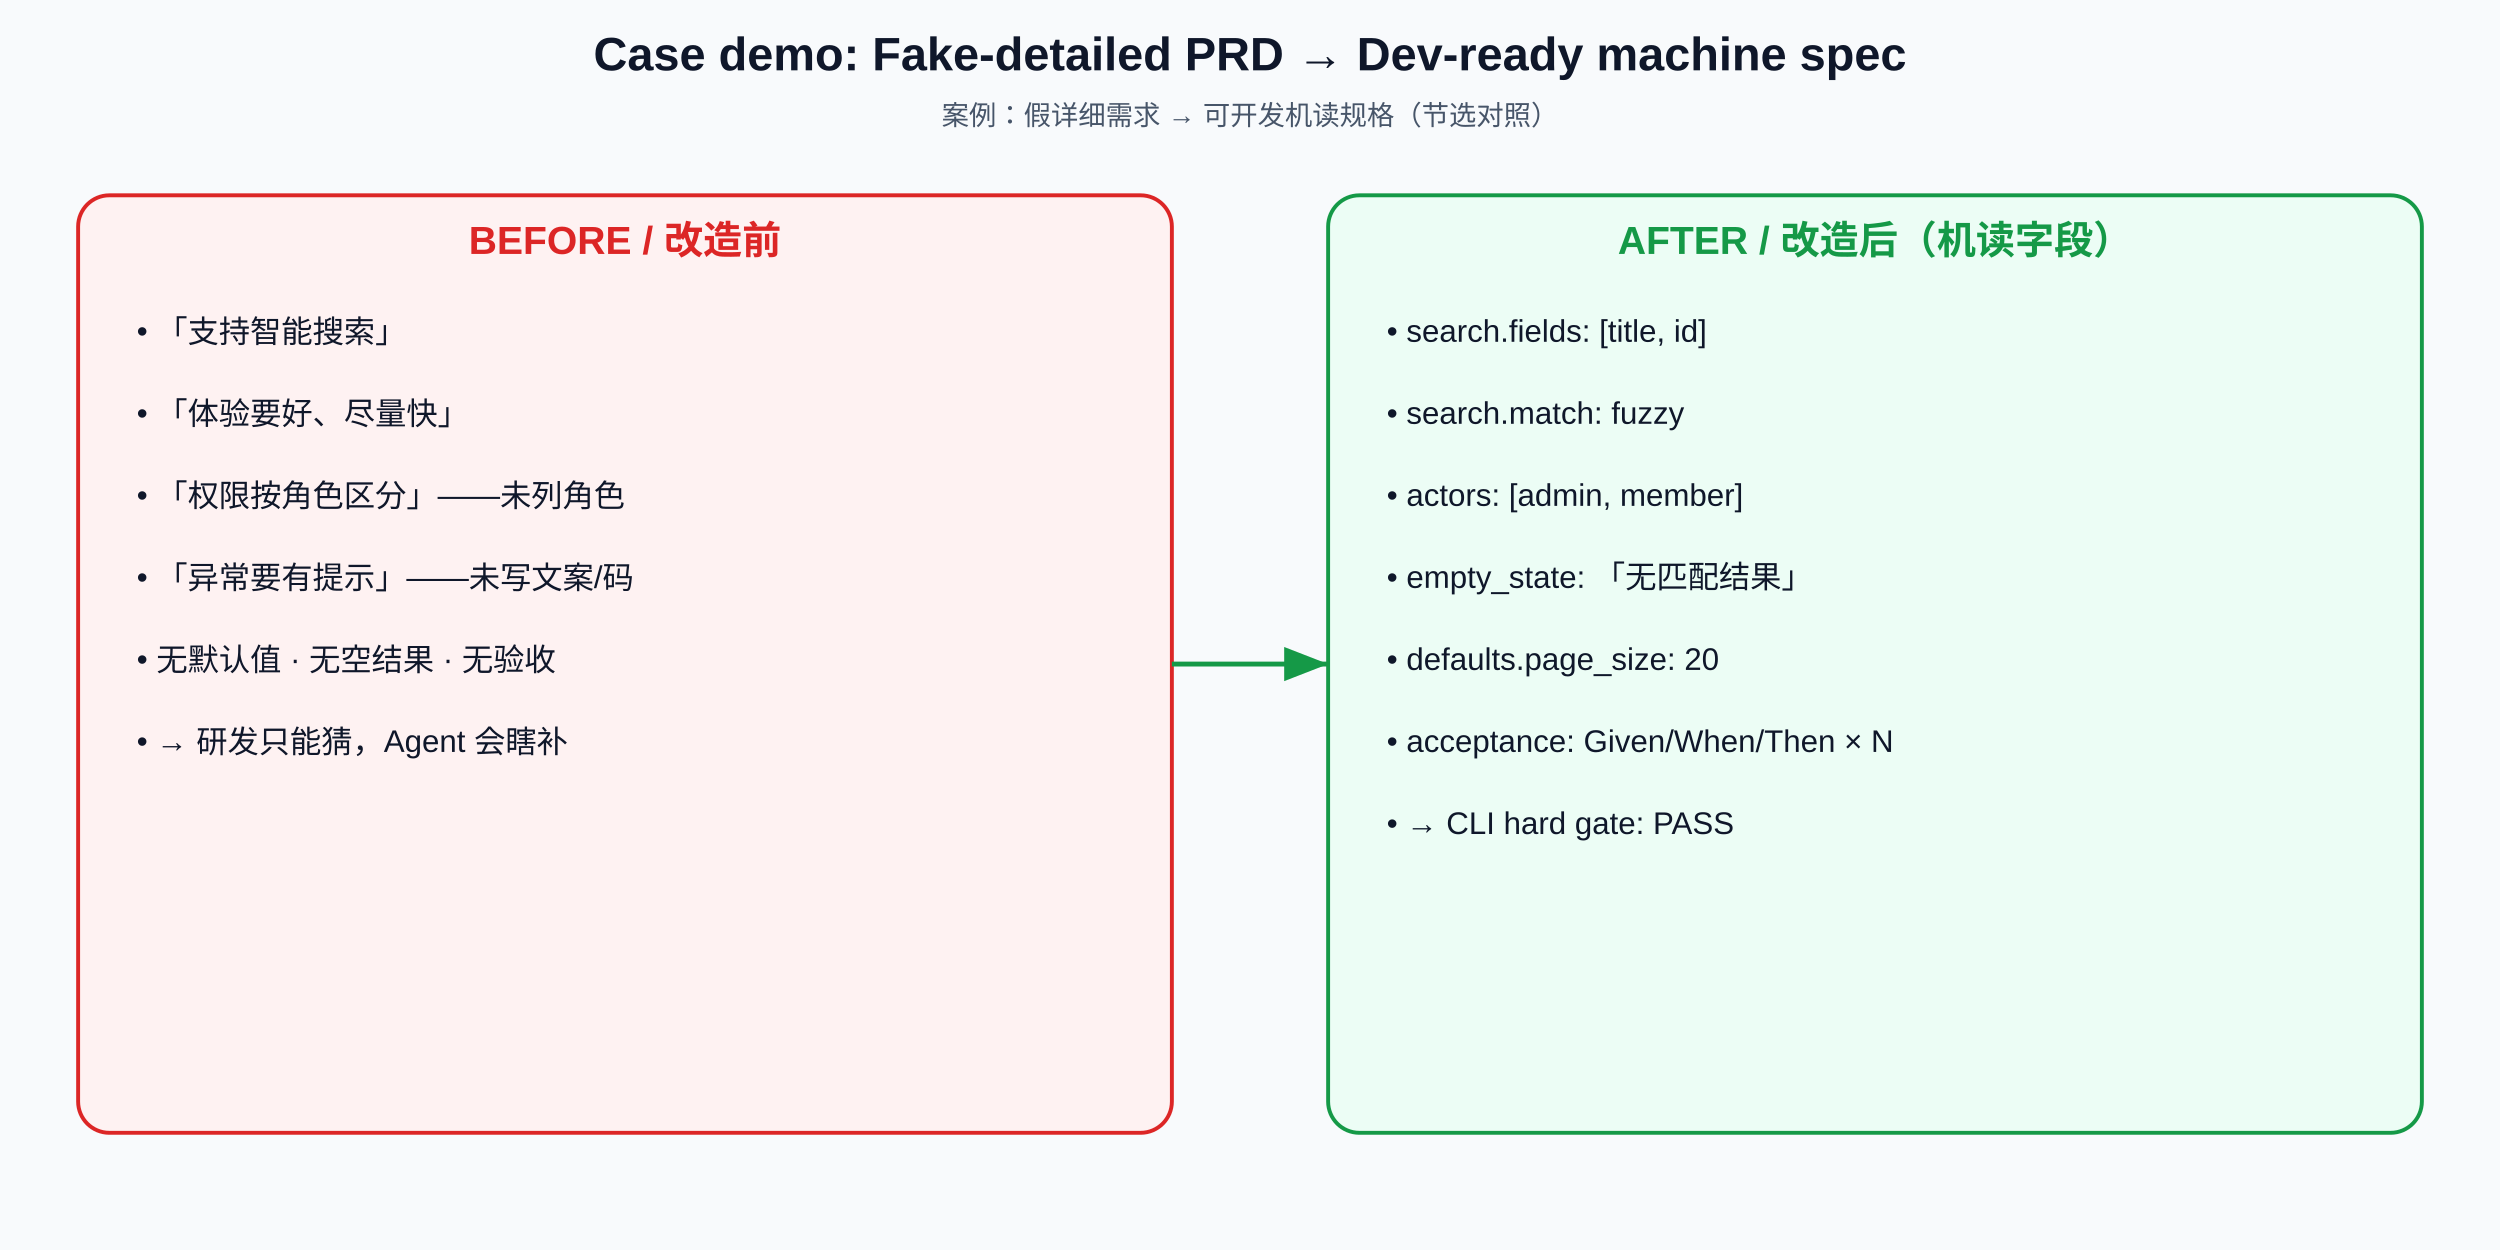
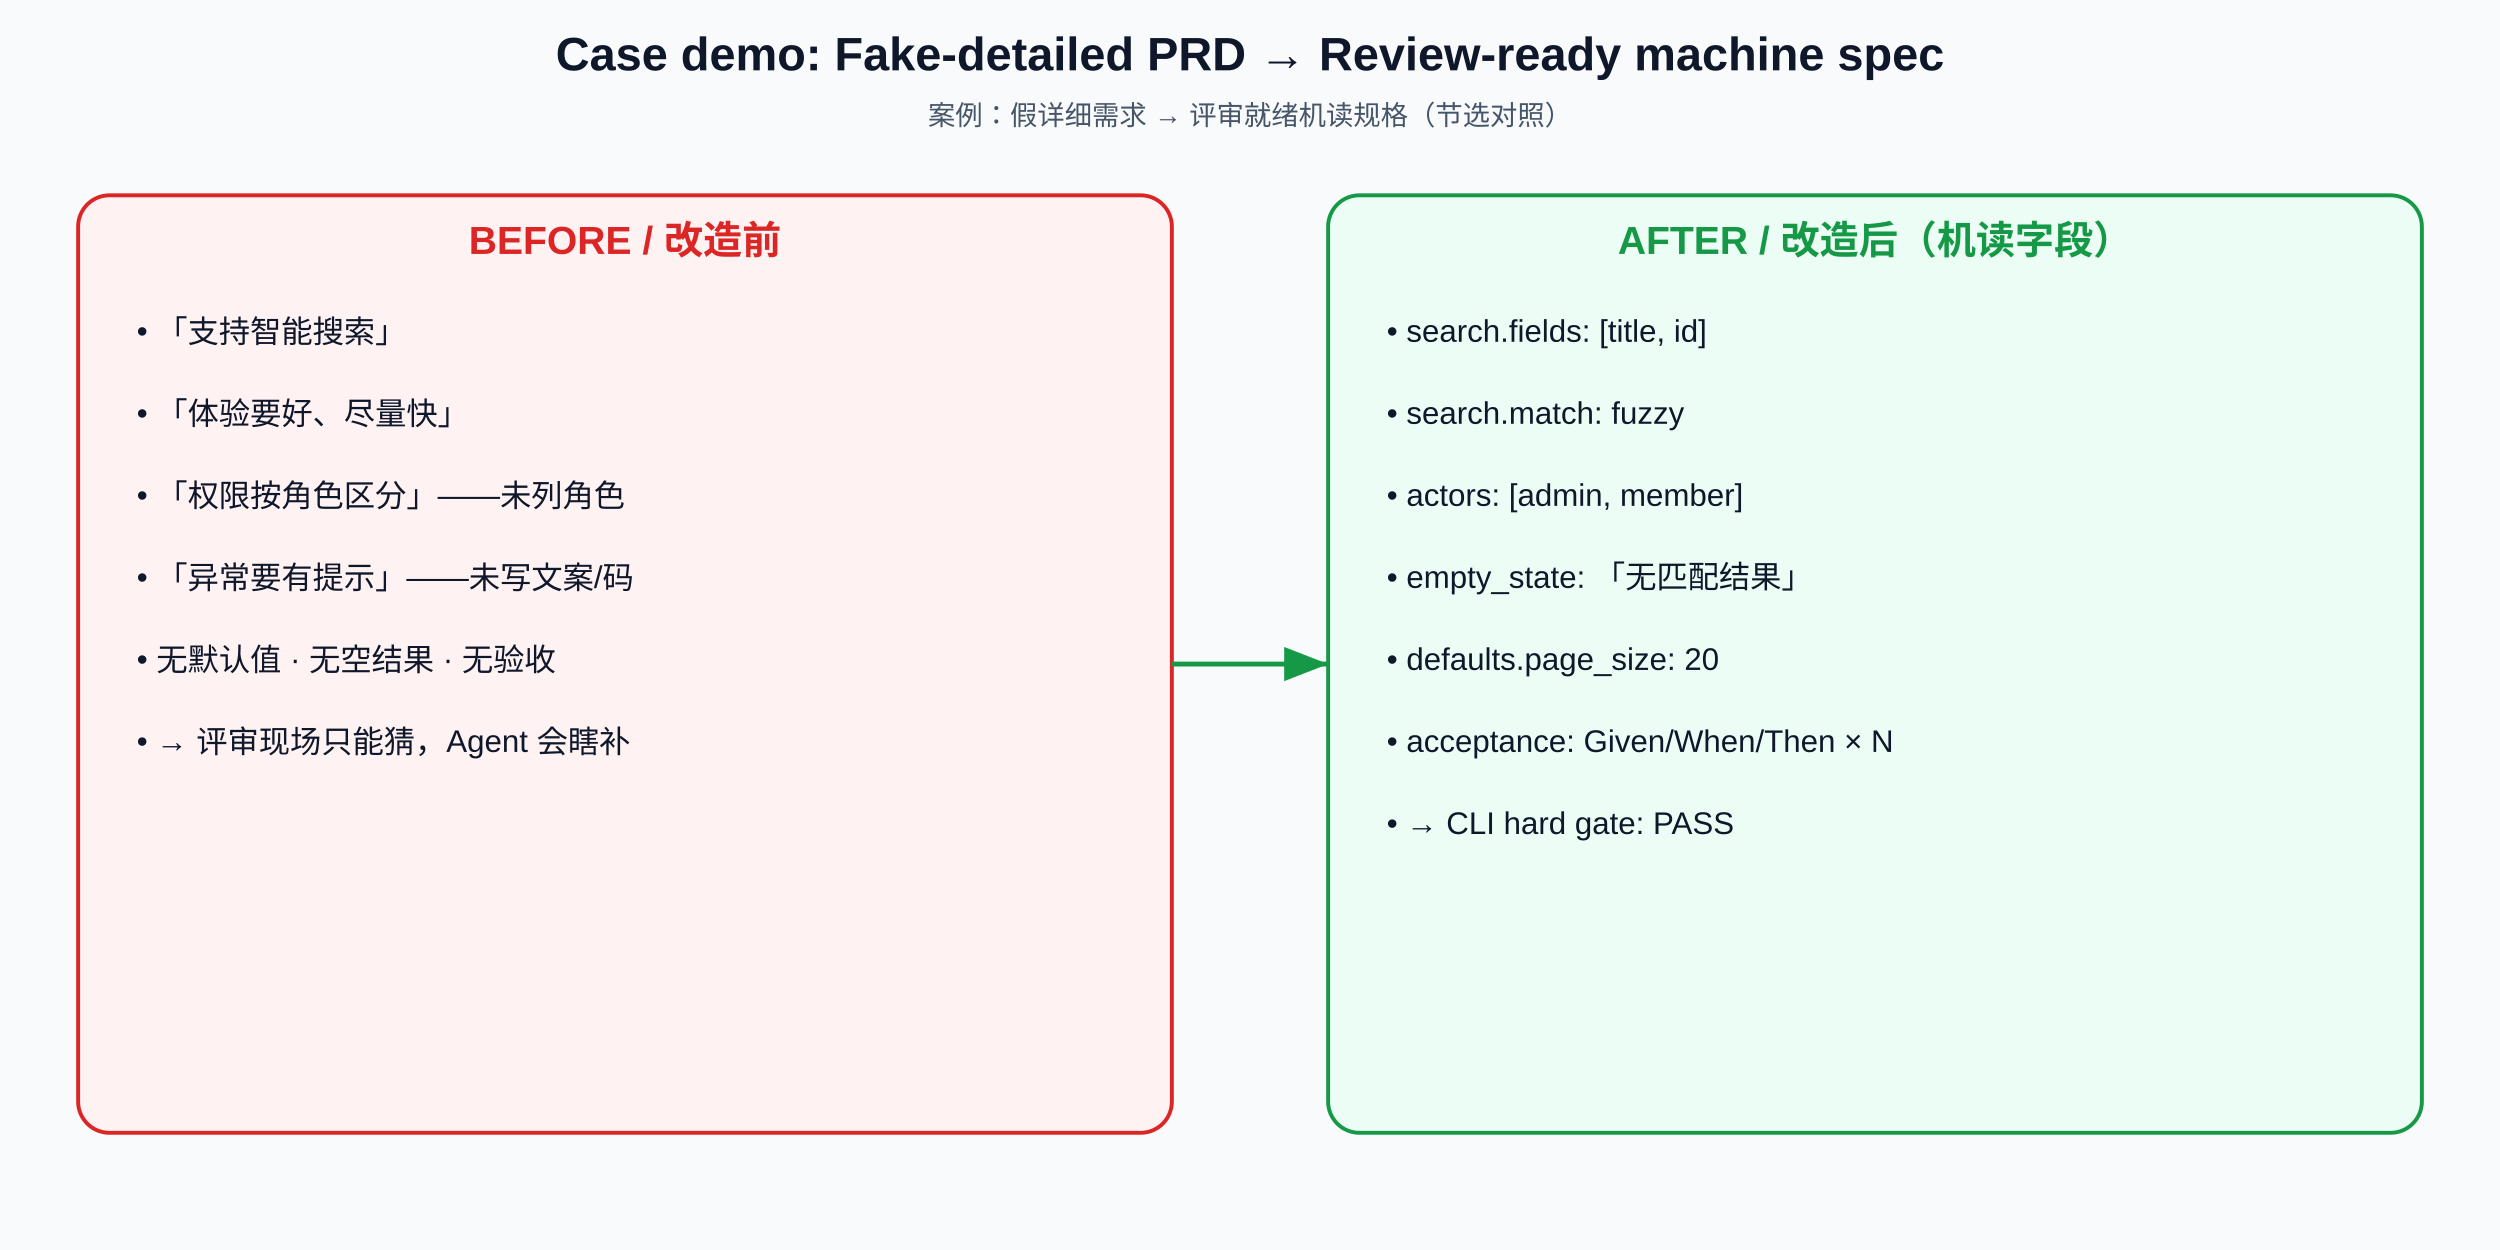
<svg xmlns="http://www.w3.org/2000/svg" viewBox="0 0 1280 640" width="1280" height="640">
  <defs>
    <filter id="shadow" x="-2%" y="-2%" width="104%" height="104%">
      <feDropShadow dx="0" dy="2" stdDeviation="3" flood-opacity="0.10" />
    </filter>
    <marker id="arrow" markerWidth="9" markerHeight="7" refX="9" refY="3.5" orient="auto">
      <polygon points="0 0, 9 3.5, 0 7" fill="#0B6BCB" />
    </marker>
    <marker id="arrow-green" markerWidth="9" markerHeight="7" refX="9" refY="3.5" orient="auto">
      <polygon points="0 0, 9 3.5, 0 7" fill="#159947" />
    </marker>
    <marker id="arrow-red" markerWidth="9" markerHeight="7" refX="9" refY="3.5" orient="auto">
      <polygon points="0 0, 9 3.5, 0 7" fill="#DC2626" />
    </marker>
  </defs>
  <rect width="1280" height="640" fill="#F8FAFC" />
-   <text x="640" y="36" text-anchor="middle" fill="#0F172A" font-family="Helvetica Neue,Arial,sans-serif" font-size="24" font-weight="700">Case demo: Fake-detailed PRD → Dev-ready machine spec</text>
-   <text x="640" y="64" text-anchor="middle" fill="#475569" font-family="Helvetica Neue,Arial,sans-serif" font-size="14" font-weight="400">案例：假详细需求 → 可开发机读规格（节选对照）</text>
+   <text x="640" y="36" text-anchor="middle" fill="#0F172A" font-family="Helvetica Neue,Arial,sans-serif" font-size="24" font-weight="700">Case demo: Fake-detailed PRD → Review-ready machine spec</text>
+   <text x="640" y="64" text-anchor="middle" fill="#475569" font-family="Helvetica Neue,Arial,sans-serif" font-size="14" font-weight="400">案例：假详细需求 → 评审就绪机读规格（节选对照）</text>
  <rect x="40" y="100" width="560" height="480" rx="16" fill="#FEF2F2" stroke="#DC2626" stroke-width="2" />
  <text x="320" y="130" text-anchor="middle" fill="#DC2626" font-family="Helvetica Neue,Arial,sans-serif" font-size="20" font-weight="700">BEFORE / 改造前</text>
  <text x="70" y="175" text-anchor="start" fill="#0F172A" font-family="Helvetica Neue,Arial,sans-serif" font-size="16" font-weight="400">• 「支持智能搜索」</text>
  <text x="70" y="217" text-anchor="start" fill="#0F172A" font-family="Helvetica Neue,Arial,sans-serif" font-size="16" font-weight="400">• 「体验要好、尽量快」</text>
  <text x="70" y="259" text-anchor="start" fill="#0F172A" font-family="Helvetica Neue,Arial,sans-serif" font-size="16" font-weight="400">• 「权限按角色区分」——未列角色</text>
  <text x="70" y="301" text-anchor="start" fill="#0F172A" font-family="Helvetica Neue,Arial,sans-serif" font-size="16" font-weight="400">• 「异常要有提示」——未写文案/码</text>
  <text x="70" y="343" text-anchor="start" fill="#0F172A" font-family="Helvetica Neue,Arial,sans-serif" font-size="16" font-weight="400">• 无默认值 · 无空结果 · 无验收</text>
-   <text x="70" y="385" text-anchor="start" fill="#0F172A" font-family="Helvetica Neue,Arial,sans-serif" font-size="16" font-weight="400">• → 研发只能猜，Agent 会瞎补</text>
+   <text x="70" y="385" text-anchor="start" fill="#0F172A" font-family="Helvetica Neue,Arial,sans-serif" font-size="16" font-weight="400">• → 评审现场只能猜，Agent 会瞎补</text>
  <rect x="680" y="100" width="560" height="480" rx="16" fill="#ECFDF5" stroke="#159947" stroke-width="2" />
  <text x="960" y="130" text-anchor="middle" fill="#159947" font-family="Helvetica Neue,Arial,sans-serif" font-size="20" font-weight="700">AFTER / 改造后（机读字段）</text>
  <text x="710" y="175" text-anchor="start" fill="#0F172A" font-family="Helvetica Neue,Arial,sans-serif" font-size="16" font-weight="400">• search.fields: [title, id]</text>
  <text x="710" y="217" text-anchor="start" fill="#0F172A" font-family="Helvetica Neue,Arial,sans-serif" font-size="16" font-weight="400">• search.match: fuzzy</text>
  <text x="710" y="259" text-anchor="start" fill="#0F172A" font-family="Helvetica Neue,Arial,sans-serif" font-size="16" font-weight="400">• actors: [admin, member]</text>
  <text x="710" y="301" text-anchor="start" fill="#0F172A" font-family="Helvetica Neue,Arial,sans-serif" font-size="16" font-weight="400">• empty_state: 「无匹配结果」</text>
  <text x="710" y="343" text-anchor="start" fill="#0F172A" font-family="Helvetica Neue,Arial,sans-serif" font-size="16" font-weight="400">• defaults.page_size: 20</text>
  <text x="710" y="385" text-anchor="start" fill="#0F172A" font-family="Helvetica Neue,Arial,sans-serif" font-size="16" font-weight="400">• acceptance: Given/When/Then × N</text>
  <text x="710" y="427" text-anchor="start" fill="#0F172A" font-family="Helvetica Neue,Arial,sans-serif" font-size="16" font-weight="400">• → CLI hard gate: PASS</text>
  <line x1="600" y1="340" x2="680" y2="340" stroke="#159947" stroke-width="2.5" marker-end="url(#arrow-green)" />
</svg>
